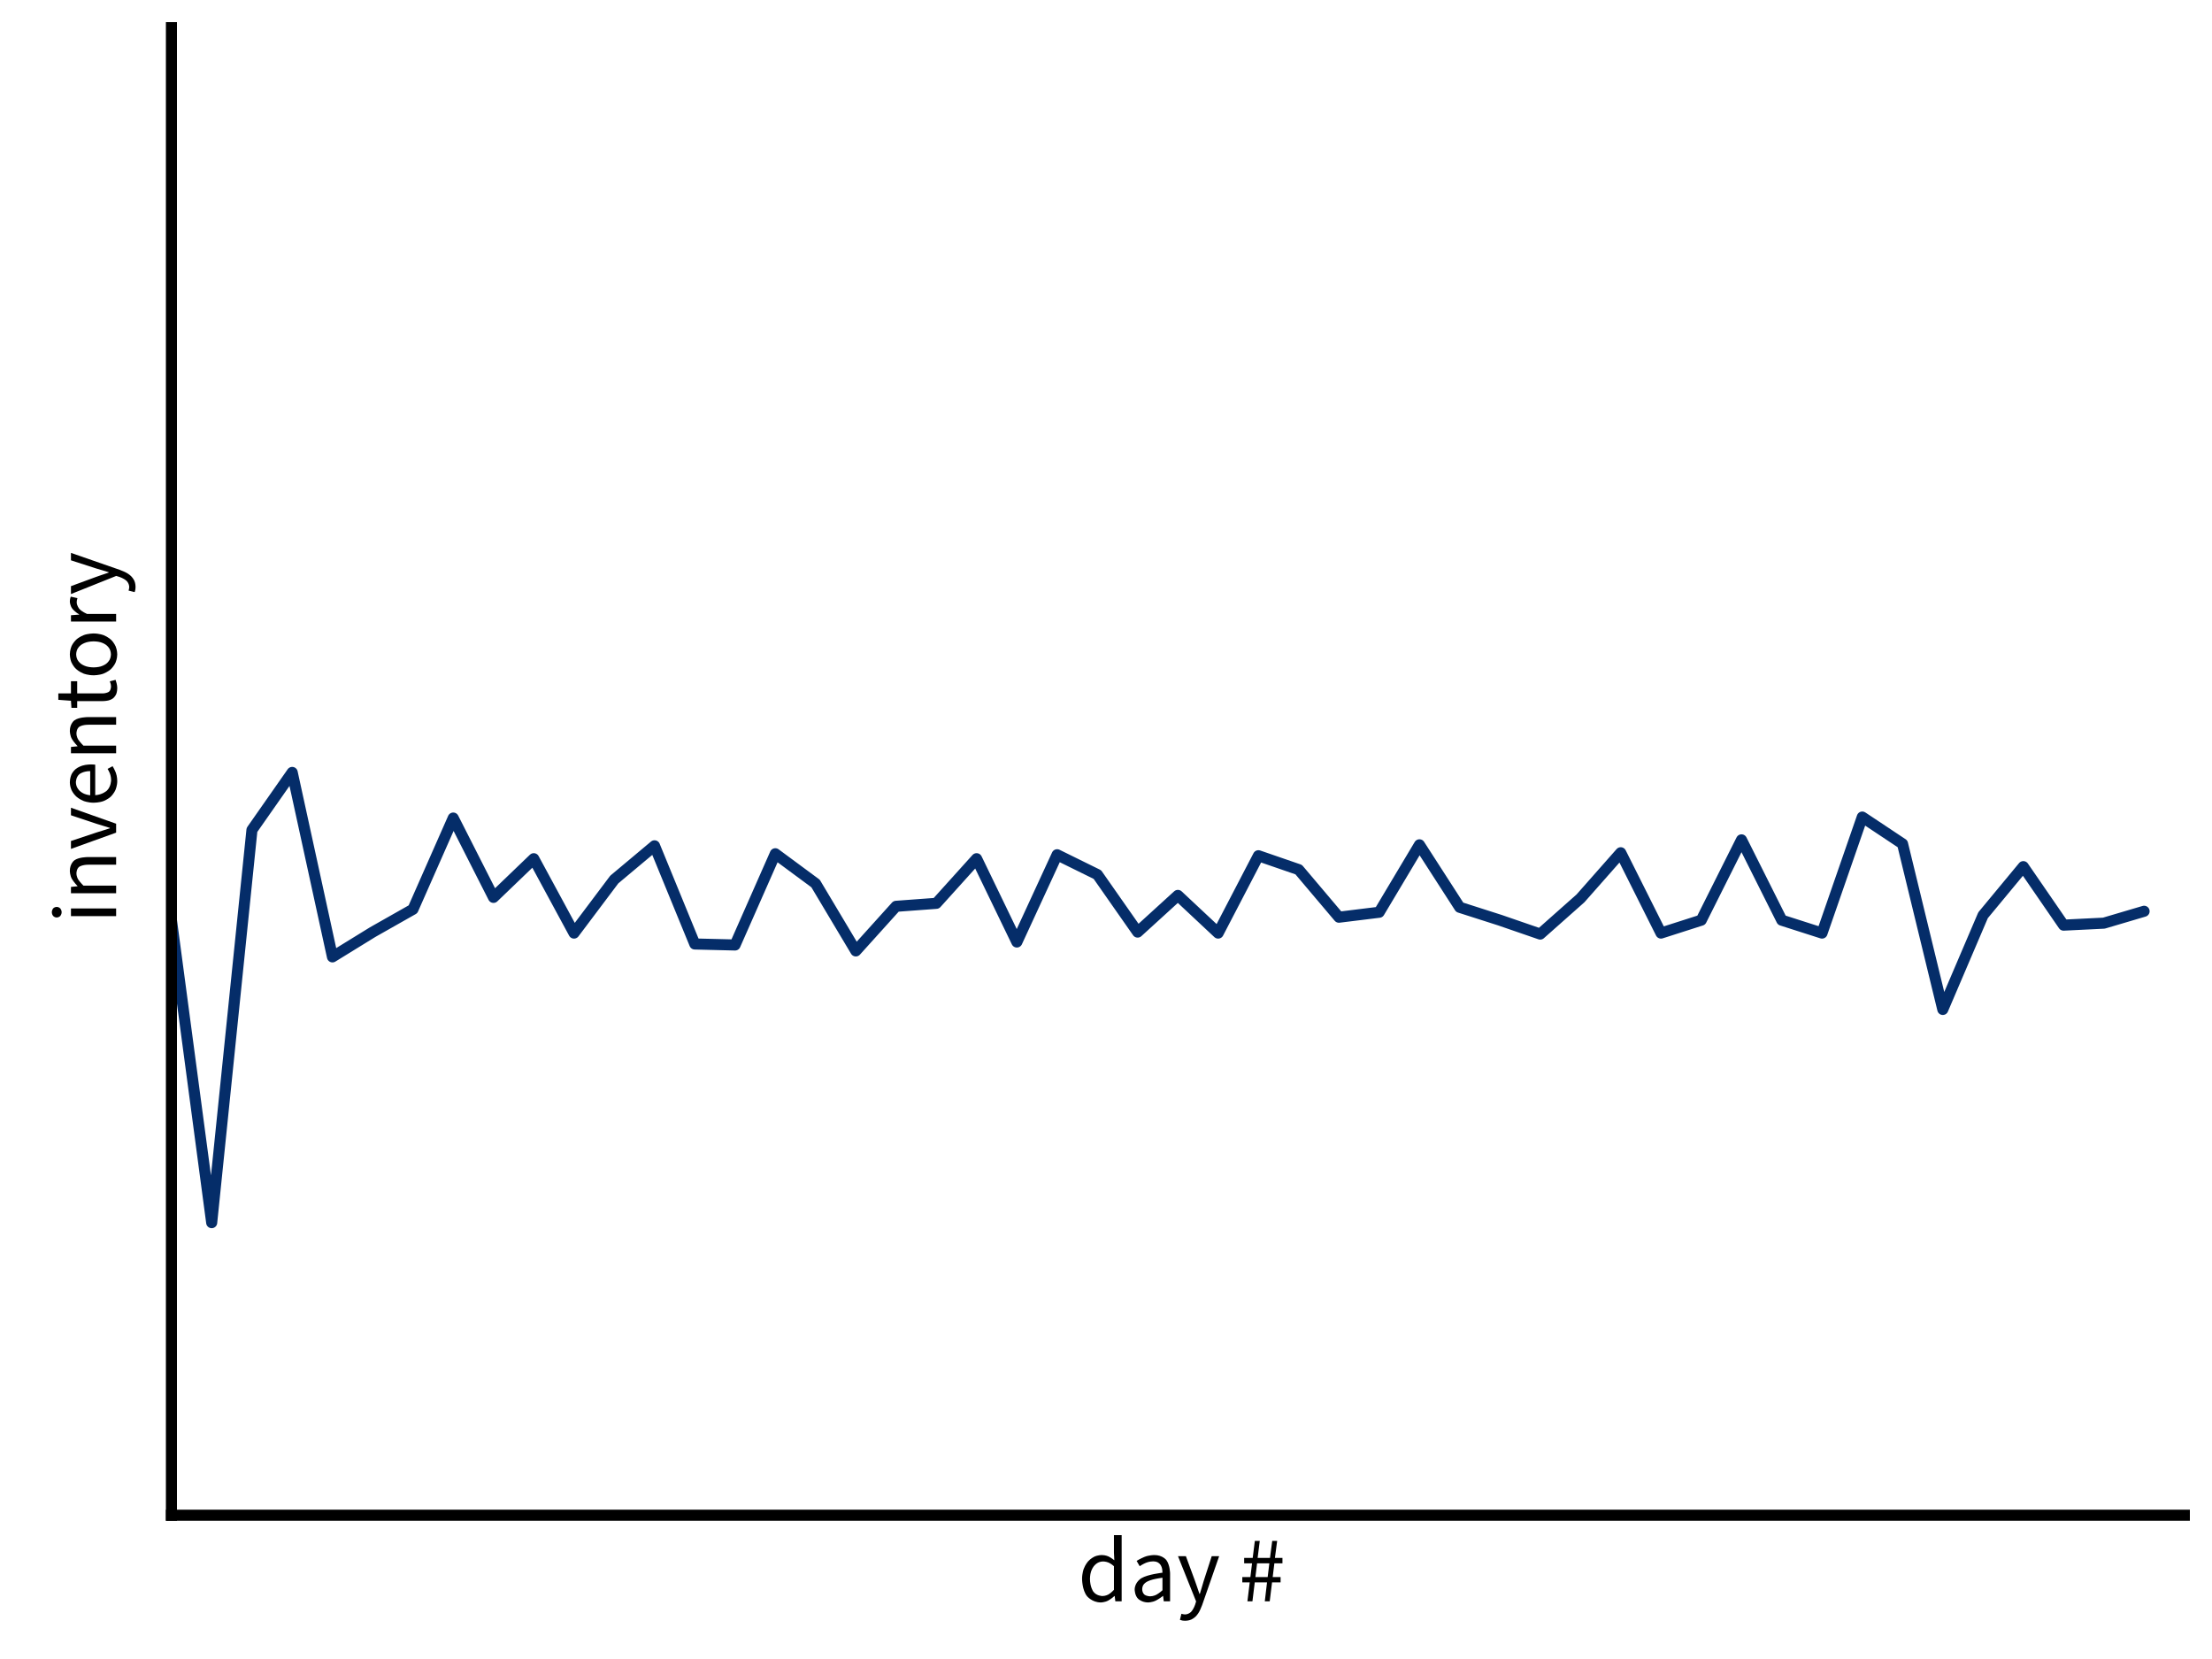
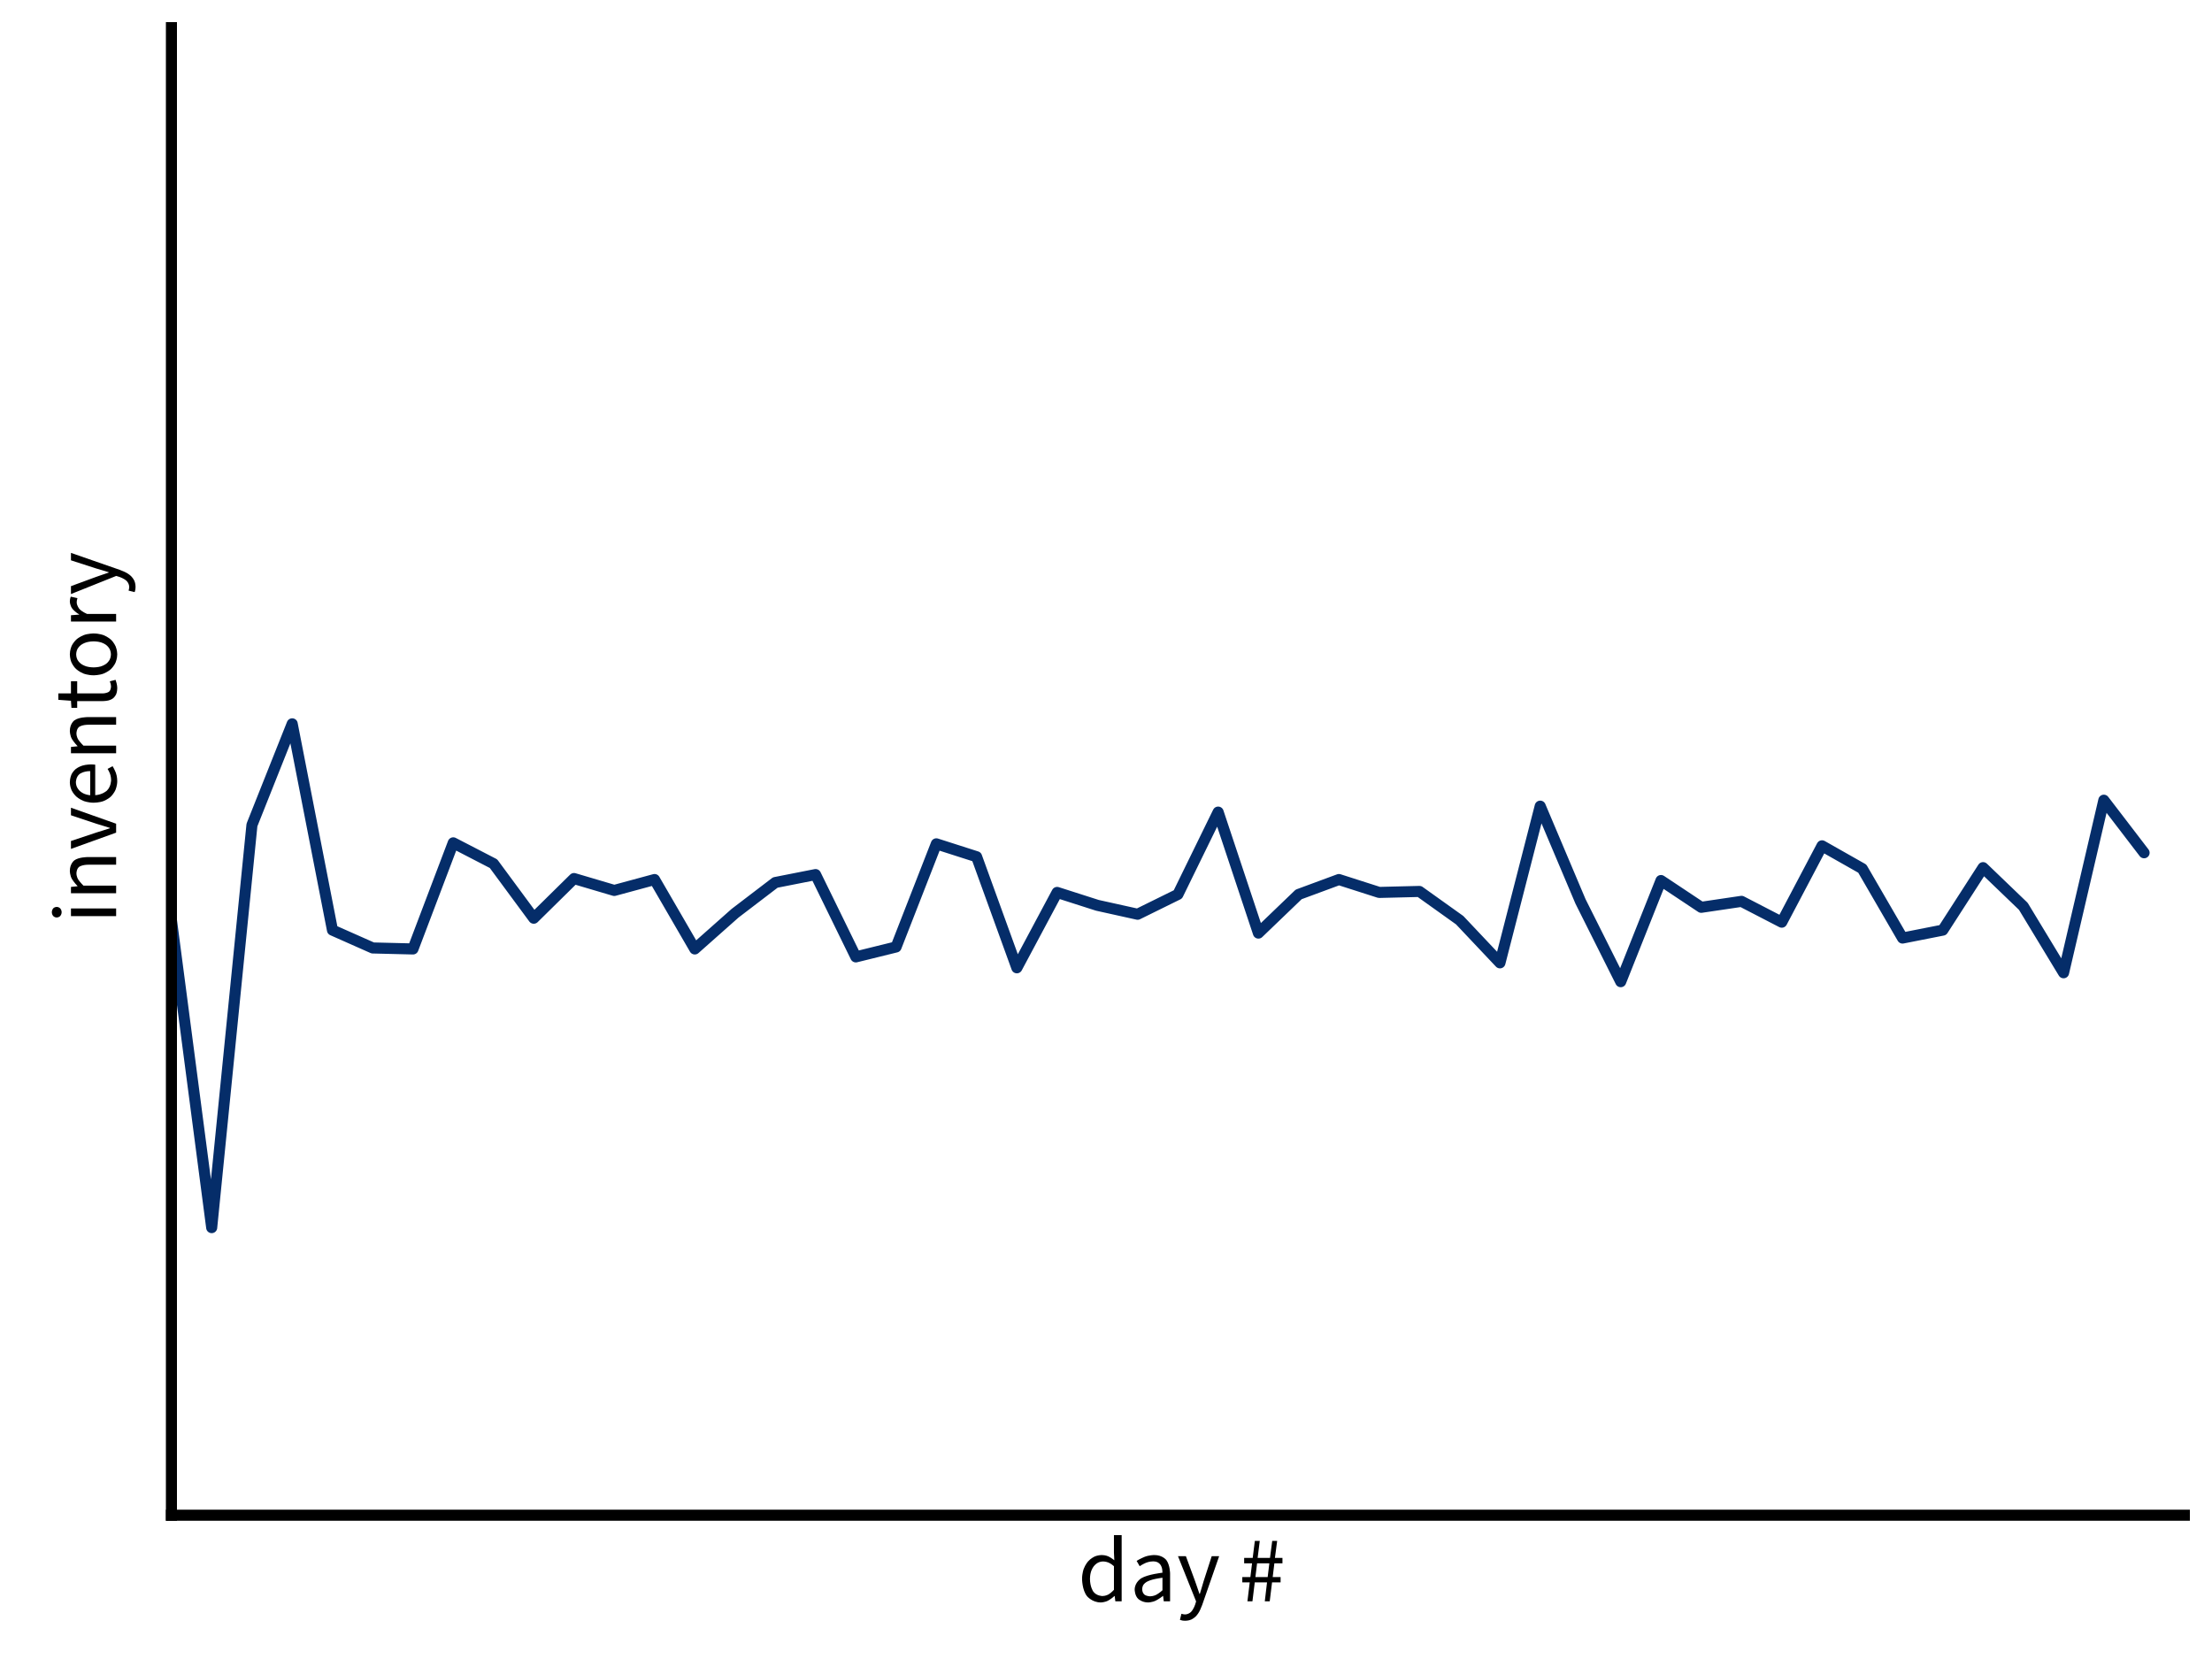
<svg xmlns="http://www.w3.org/2000/svg" height="600" stroke-opacity="1" viewBox="0.0 0.0 800.0 600.0" font-size="1" width="800" stroke="rgb(0,0,0)" version="1.1">
  <defs />
  <g stroke-linejoin="bevel" stroke-opacity="0.0" fill-opacity="0.0" stroke="rgb(0,0,0)" stroke-width="0.0" fill="rgb(0,0,0)" stroke-linecap="butt" stroke-miterlimit="10.0">
    <path d="M 0,0 v 600 h 800 v -600 Z" />
  </g>
  <g stroke-linejoin="round" stroke-opacity="1.0" fill-opacity="0.0" stroke="rgb(5,45,105)" stroke-width="4" fill="rgb(0,0,0)" stroke-linecap="round" stroke-miterlimit="10.0">
    <defs>
      <clipPath id="myClip1">
        <path d="M 62,10 v 538 h 728 v -538 Z" />
      </clipPath>
    </defs>
    <g clip-path="url(#myClip1)">
-       <path d="M 62,332.8 l 14.56,109.393 l 14.56,-142.032 l 14.56,-20.803 l 14.56,66.712 l 14.56,-8.967 l 14.56,-8.249 l 14.56,-32.997 l 14.56,28.693 l 14.56,-13.988 l 14.56,26.9 l 14.56,-19.368 l 14.56,-12.195 l 14.56,35.508 l 14.56,0.359 l 14.56,-32.997 l 14.56,10.76 l 14.56,24.389 l 14.56,-16.14 l 14.56,-1.076 l 14.56,-16.14 l 14.56,30.128 l 14.56,-31.563 l 14.56,7.173 l 14.56,20.803 l 14.56,-13.271 l 14.56,13.629 l 14.56,-27.976 l 14.56,5.021 l 14.56,17.216 l 14.56,-1.793 l 14.56,-24.389 l 14.56,22.596 l 14.56,4.663 l 14.56,5.021 l 14.56,-12.912 l 14.56,-16.499 l 14.56,29.052 l 14.56,-4.663 l 14.56,-29.052 l 14.56,29.052 l 14.56,4.663 l 14.56,-41.964 l 14.56,9.684 l 14.56,59.897 l 14.56,-34.073 l 14.56,-17.575 l 14.56,21.161 l 14.56,-0.717 l 14.56,-4.304 " />
+       <path d="M 62,332.8 l 14.56,111.187 l 14.56,-145.619 l 14.56,-36.584 l 14.56,74.603 l 14.56,6.456 l 14.56,0.359 l 14.56,-38.377 l 14.56,7.532 l 14.56,19.727 l 14.56,-14.347 l 14.56,4.304 l 14.56,-3.945 l 14.56,25.107 l 14.56,-12.912 l 14.56,-11.119 l 14.56,-2.869 l 14.56,29.769 l 14.56,-3.587 l 14.56,-37.301 l 14.56,4.663 l 14.56,40.171 l 14.56,-27.259 l 14.56,4.663 l 14.56,3.228 l 14.56,-7.173 l 14.56,-29.769 l 14.56,43.757 l 14.56,-13.988 l 14.56,-5.38 l 14.56,4.663 l 14.56,-0.359 l 14.56,10.401 l 14.56,15.423 l 14.56,-56.669 l 14.56,34.432 l 14.56,29.052 l 14.56,-36.584 l 14.56,9.684 l 14.56,-2.152 l 14.56,7.532 l 14.56,-27.617 l 14.56,8.249 l 14.56,25.107 l 14.56,-2.869 l 14.56,-22.596 l 14.56,13.988 l 14.56,24.031 l 14.56,-62.408 l 14.56,19.009 " />
    </g>
  </g>
  <g stroke-linejoin="bevel" stroke-opacity="0.0" fill-opacity="1.0" stroke="rgb(0,0,0)" stroke-width="0.0" fill="rgb(0,0,0)" stroke-linecap="butt" stroke-miterlimit="10.0">
    <path d="M 42,334.076 ZM 22.302,329.908 c 0,0.807 -0.504,1.361 -0.504 1.361c -0.504,0.555 -1.277,0.555 -1.277 0.555c -0.807,0 -1.294,-0.555 -1.294 -0.555c -0.487,-0.555 -0.487,-1.361 -0.487 -1.361c -0,-0.807 0.487,-1.361 0.487 -1.361c 0.487,-0.555 1.294,-0.555 1.294 -0.555c 0.773,-0 1.277,0.555 1.277 0.555c 0.504,0.555 0.504,1.361 0.504 1.361ZM 22.302,329.908 ZM 25.664,331.319 l -0,-2.756 l 16.336,-0 l 0,2.756 l -16.336,0 ZM 42,325.807 ZM 25.664,323.05 l -0,-2.286 l 2.353,-0.235 l -0,-0.101 c -1.177,-1.177 -1.966,-2.471 -1.966 -2.471c -0.79,-1.294 -0.79,-3.008 -0.79 -3.008c -0,-2.588 1.613,-3.781 1.613 -3.781c 1.613,-1.193 4.773,-1.193 4.773 -1.193l 10.353,-0 l 0,2.756 l -9.983,0 c -2.319,0 -3.345,0.74 -3.345 0.74c -1.025,0.74 -1.025,2.353 -1.025 2.353c 0,1.277 0.639,2.252 0.639 2.252c 0.639,0.975 1.882,2.219 1.882 2.219l 11.832,-0 l 0,2.756 l -16.336,0 ZM 42,307.42 ZM 25.664,307.017 l -0,-2.857 l 9.277,-3.092 c 1.21,-0.37 2.42,-0.756 2.42 -0.756c 1.21,-0.387 2.387,-0.756 2.387 -0.756l -0,-0.135 c -1.177,-0.37 -2.387,-0.74 -2.387 -0.74l -2.42,-0.74 l -9.277,-3.092 l -0,-2.723 l 16.336,5.782 l 0,3.227 ZM 42,291.857 ZM 33.865,290.311 c -2.017,0 -3.613,-0.622 -3.613 -0.622c -1.597,-0.622 -2.706,-1.647 -2.706 -1.647c -1.109,-1.025 -1.698,-2.336 -1.698 -2.336c -0.588,-1.311 -0.588,-2.723 -0.588 -2.723c -0,-1.546 0.538,-2.773 0.538 -2.773c 0.538,-1.227 1.546,-2.05 1.546 -2.05c 1.008,-0.824 2.42,-1.26 2.42 -1.26c 1.412,-0.437 3.16,-0.437 3.16 -0.437c 0.908,-0 1.513,0.101 1.513 0.101l 0,11.025 c 2.655,-0.168 4.202,-1.63 4.202 -1.63c 1.546,-1.462 1.546,-3.815 1.546 -3.815c -0,-1.177 -0.353,-2.168 -0.353 -2.168c -0.353,-0.992 -0.924,-1.899 -0.924 -1.899l 1.815,-0.975 c 0.672,1.076 1.177,2.387 1.177 2.387c 0.504,1.311 0.504,2.992 0.504 2.992c 0,1.647 -0.588,3.076 -0.588 3.076c -0.588,1.429 -1.681,2.487 -1.681 2.487c -1.092,1.059 -2.672,1.664 -2.672 1.664c -1.58,0.605 -3.597,0.605 -3.597 0.605ZM 33.865,290.311 ZM 32.622,278.882 c -2.521,0 -3.849,1.059 -3.849 1.059c -1.328,1.059 -1.328,2.975 -1.328 2.975c 0,0.874 0.353,1.664 0.353 1.664c 0.353,0.79 1.008,1.429 1.008 1.429c 0.655,0.639 1.613,1.059 1.613 1.059c 0.958,0.42 2.202,0.555 2.202 0.555l -0,-8.739 ZM 42,275.185 ZM 25.664,272.429 l -0,-2.286 l 2.353,-0.235 l -0,-0.101 c -1.177,-1.177 -1.966,-2.471 -1.966 -2.471c -0.79,-1.294 -0.79,-3.008 -0.79 -3.008c -0,-2.588 1.613,-3.781 1.613 -3.781c 1.613,-1.193 4.773,-1.193 4.773 -1.193l 10.353,-0 l 0,2.756 l -9.983,0 c -2.319,0 -3.345,0.74 -3.345 0.74c -1.025,0.74 -1.025,2.353 -1.025 2.353c 0,1.277 0.639,2.252 0.639 2.252c 0.639,0.975 1.882,2.219 1.882 2.219l 11.832,-0 l 0,2.756 l -16.336,0 ZM 42,256.798 ZM 27.916,253.571 l 0,2.42 l -2.084,0 l -0.168,-2.555 l -4.571,-0.336 l -0,-2.319 l 4.571,-0 l -0,-4.403 l 2.252,-0 l 0,4.403 l 9.076,-0 c 1.513,-0 2.336,-0.555 2.336 -0.555c 0.824,-0.555 0.824,-1.966 0.824 -1.966c -0,-0.437 -0.135,-0.941 -0.135 -0.941c -0.135,-0.504 -0.302,-0.908 -0.302 -0.908l 2.084,-0.538 c 0.235,0.672 0.42,1.462 0.42 1.462c 0.185,0.79 0.185,1.563 0.185 1.563c 0,1.311 -0.403,2.202 -0.403 2.202c -0.403,0.891 -1.109,1.445 -1.109 1.445c -0.706,0.555 -1.714,0.79 -1.714 0.79c -1.008,0.235 -2.219,0.235 -2.219 0.235l -9.042,0 ZM 42,245.773 ZM 33.865,244.227 c -2.05,0 -3.647,-0.622 -3.647 -0.622c -1.597,-0.622 -2.706,-1.664 -2.706 -1.664c -1.109,-1.042 -1.681,-2.403 -1.681 -2.403c -0.571,-1.361 -0.571,-2.874 -0.571 -2.874c -0,-1.513 0.571,-2.874 0.571 -2.874c 0.571,-1.361 1.681,-2.403 1.681 -2.403c 1.109,-1.042 2.706,-1.664 2.706 -1.664c 1.597,-0.622 3.647,-0.622 3.647 -0.622c 2.017,-0 3.613,0.622 3.613 0.622c 1.597,0.622 2.689,1.664 2.689 1.664c 1.092,1.042 1.664,2.403 1.664 2.403c 0.571,1.361 0.571,2.874 0.571 2.874c 0,1.513 -0.571,2.874 -0.571 2.874c -0.571,1.361 -1.664,2.403 -1.664 2.403c -1.092,1.042 -2.689,1.664 -2.689 1.664c -1.597,0.622 -3.613,0.622 -3.613 0.622ZM 33.865,244.227 ZM 33.865,241.37 c 1.412,-0 2.555,-0.336 2.555 -0.336c 1.143,-0.336 1.966,-0.958 1.966 -0.958c 0.824,-0.622 1.277,-1.496 1.277 -1.496c 0.454,-0.874 0.454,-1.916 0.454 -1.916c -0,-1.042 -0.454,-1.916 -0.454 -1.916c -0.454,-0.874 -1.277,-1.496 -1.277 -1.496c -0.824,-0.622 -1.966,-0.958 -1.966 -0.958c -1.143,-0.336 -2.555,-0.336 -2.555 -0.336c -1.412,0 -2.571,0.336 -2.571 0.336c -1.16,0.336 -2,0.958 -2 0.958c -0.84,0.622 -1.294,1.496 -1.294 1.496c -0.454,0.874 -0.454,1.916 -0.454 1.916c 0,1.042 0.454,1.916 0.454 1.916c 0.454,0.874 1.294,1.496 1.294 1.496c 0.84,0.622 2,0.958 2 0.958c 1.16,0.336 2.571,0.336 2.571 0.336ZM 42,227.555 ZM 25.664,224.798 l -0,-2.286 l 2.958,-0.235 l -0,-0.101 c -1.546,-0.84 -2.454,-2.034 -2.454 -2.034c -0.908,-1.193 -0.908,-2.605 -0.908 -2.605c -0,-0.975 0.336,-1.748 0.336 -1.748l 2.42,0.538 c -0.135,0.403 -0.202,0.74 -0.202 0.74c -0.067,0.336 -0.067,0.84 -0.067 0.84c 0,1.042 0.84,2.168 0.84 2.168c 0.84,1.126 2.924,1.966 2.924 1.966l 10.487,-0 l 0,2.756 l -16.336,0 ZM 42,215.252 ZM 46.504,213.605 l 0.151,-0.605 c 0,0 0.084,-0.639 0.084 -0.639c -0,-1.412 -0.992,-2.303 -0.992 -2.303c -0.992,-0.891 -2.504,-1.395 -2.504 -1.395l -1.21,-0.37 l -16.37,6.555 l -0,-2.857 l 9.042,-3.328 c 1.076,-0.37 2.269,-0.79 2.269 -0.79c 1.193,-0.42 2.336,-0.79 2.336 -0.79l -0,-0.135 c -1.109,-0.37 -2.319,-0.706 -2.319 -0.706c -1.21,-0.336 -2.286,-0.672 -2.286 -0.672l -9.042,-2.924 l -0,-2.689 l 17.681,6.151 c 1.21,0.437 2.252,0.975 2.252 0.975c 1.042,0.538 1.798,1.277 1.798 1.277c 0.756,0.74 1.193,1.681 1.193 1.681c 0.437,0.941 0.437,2.185 0.437 2.185c 0,0.571 -0.084,1.042 -0.084 1.042c -0.084,0.471 -0.252,0.874 -0.252 0.874l -2.185,-0.538 h 0 Z" />
  </g>
  <g stroke-linejoin="miter" stroke-opacity="1.0" fill-opacity="0.0" stroke="rgb(0,0,0)" stroke-width="4" fill="rgb(0,0,0)" stroke-linecap="square" stroke-miterlimit="10.0">
    <path d="M 62,548 v -538 " />
  </g>
  <g stroke-linejoin="miter" stroke-opacity="1.0" fill-opacity="0.0" stroke="rgb(0,0,0)" stroke-width="4" fill="rgb(0,0,0)" stroke-linecap="square" stroke-miterlimit="10.0">
    <path d="M 62,548 h 728 " />
  </g>
  <g stroke-linejoin="bevel" stroke-opacity="0.0" fill-opacity="1.0" stroke="rgb(0,0,0)" stroke-width="0.0" fill="rgb(0,0,0)" stroke-linecap="butt" stroke-miterlimit="10.0">
    <path d="M 389.765,579.143 ZM 391.344,571.008 c 0,-1.983 0.588,-3.58 0.588 -3.58c 0.588,-1.597 1.563,-2.706 1.563 -2.706c 0.975,-1.109 2.252,-1.714 2.252 -1.714c 1.277,-0.605 2.689,-0.605 2.689 -0.605c 1.412,0 2.454,0.504 2.454 0.504c 1.042,0.504 2.118,1.378 2.118 1.378l -0.135,-2.79 v -6.286 h 2.79 v 23.933 h -2.286 l -0.235,-1.916 h -0.101 c -0.975,0.941 -2.235,1.63 -2.235 1.63c -1.26,0.689 -2.706,0.689 -2.706 0.689c -3.092,-0 -4.924,-2.219 -4.924 -2.219c -1.832,-2.219 -1.832,-6.319 -1.832 -6.319ZM 391.344,571.008 ZM 394.202,570.975 c 0,2.958 1.177,4.605 1.177 4.605c 1.177,1.647 3.328,1.647 3.328 1.647c 1.143,0 2.151,-0.555 2.151 -0.555c 1.008,-0.555 2.017,-1.698 2.017 -1.698v -8.538 c -1.042,-0.941 -2,-1.328 -2 -1.328c -0.958,-0.387 -1.966,-0.387 -1.966 -0.387c -0.975,-0 -1.832,0.454 -1.832 0.454c -0.857,0.454 -1.496,1.277 -1.496 1.277c -0.639,0.824 -1.008,1.966 -1.008 1.966c -0.37,1.143 -0.37,2.555 -0.37 2.555ZM 408.42,579.143 ZM 410.37,574.908 c 0,-2.689 2.403,-4.118 2.403 -4.118c 2.403,-1.429 7.647,-2 7.647 -2c 0,-0.773 -0.151,-1.513 -0.151 -1.513c -0.151,-0.74 -0.538,-1.311 -0.538 -1.311c -0.387,-0.571 -1.025,-0.924 -1.025 -0.924c -0.639,-0.353 -1.647,-0.353 -1.647 -0.353c -1.445,-0 -2.672,0.538 -2.672 0.538c -1.227,0.538 -2.202,1.21 -2.202 1.21l -1.109,-1.916 c 1.143,-0.74 2.79,-1.429 2.79 -1.429c 1.647,-0.689 3.63,-0.689 3.63 -0.689c 2.992,0 4.336,1.832 4.336 1.832c 1.345,1.832 1.345,4.891 1.345 4.891v 10.017 h -2.286 l -0.235,-1.95 h -0.067 c -1.177,0.975 -2.538,1.664 -2.538 1.664c -1.361,0.689 -2.874,0.689 -2.874 0.689c -2.084,-0 -3.445,-1.21 -3.445 -1.21c -1.361,-1.21 -1.361,-3.429 -1.361 -3.429ZM 410.37,574.908 ZM 413.092,574.706 c 0,1.412 0.824,2.017 0.824 2.017c 0.824,0.605 2.034,0.605 2.034 0.605c 1.177,0 2.235,-0.555 2.235 -0.555c 1.059,-0.555 2.235,-1.63 2.235 -1.63v -4.538 c -2.05,0.269 -3.462,0.639 -3.462 0.639c -1.412,0.37 -2.269,0.874 -2.269 0.874c -0.857,0.504 -1.227,1.16 -1.227 1.16c -0.37,0.655 -0.37,1.429 -0.37 1.429ZM 425.63,579.143 ZM 427.277,583.647 l 0.605,0.151 c 0,0 0.639,0.084 0.639 0.084c 1.412,0 2.303,-0.992 2.303 -0.992c 0.891,-0.992 1.395,-2.504 1.395 -2.504l 0.37,-1.21 l -6.555,-16.37 h 2.857 l 3.328,9.042 c 0.37,1.076 0.79,2.269 0.79 2.269c 0.42,1.193 0.79,2.336 0.79 2.336h 0.135 c 0.37,-1.109 0.706,-2.319 0.706 -2.319c 0.336,-1.21 0.672,-2.286 0.672 -2.286l 2.924,-9.042 h 2.689 l -6.151,17.681 c -0.437,1.21 -0.975,2.252 -0.975 2.252c -0.538,1.042 -1.277,1.798 -1.277 1.798c -0.74,0.756 -1.681,1.193 -1.681 1.193c -0.941,0.437 -2.185,0.437 -2.185 0.437c -0.571,-0 -1.042,-0.084 -1.042 -0.084c -0.471,-0.084 -0.874,-0.252 -0.874 -0.252l 0.538,-2.185 h 0 ZM 448.118,579.143 ZM 451.983,572.286 h -2.689 v -1.916 h 2.924 l 0.605,-4.975 h -2.857 v -1.95 h 3.092 l 0.773,-6.151 h 1.782 l -0.773,6.151 h 4.471 l 0.807,-6.151 h 1.782 l -0.807,6.151 h 2.723 v 1.95 h -2.924 l -0.605,4.975 h 2.857 v 1.916 h -3.092 l -0.84,6.857 h -1.782 l 0.807,-6.857 h -4.437 l -0.84,6.857 h -1.815 ZM 451.983,572.286 ZM 458.471,570.37 l 0.605,-4.975 h -4.437 l -0.605,4.975 h 4.437 Z" />
  </g>
</svg>
